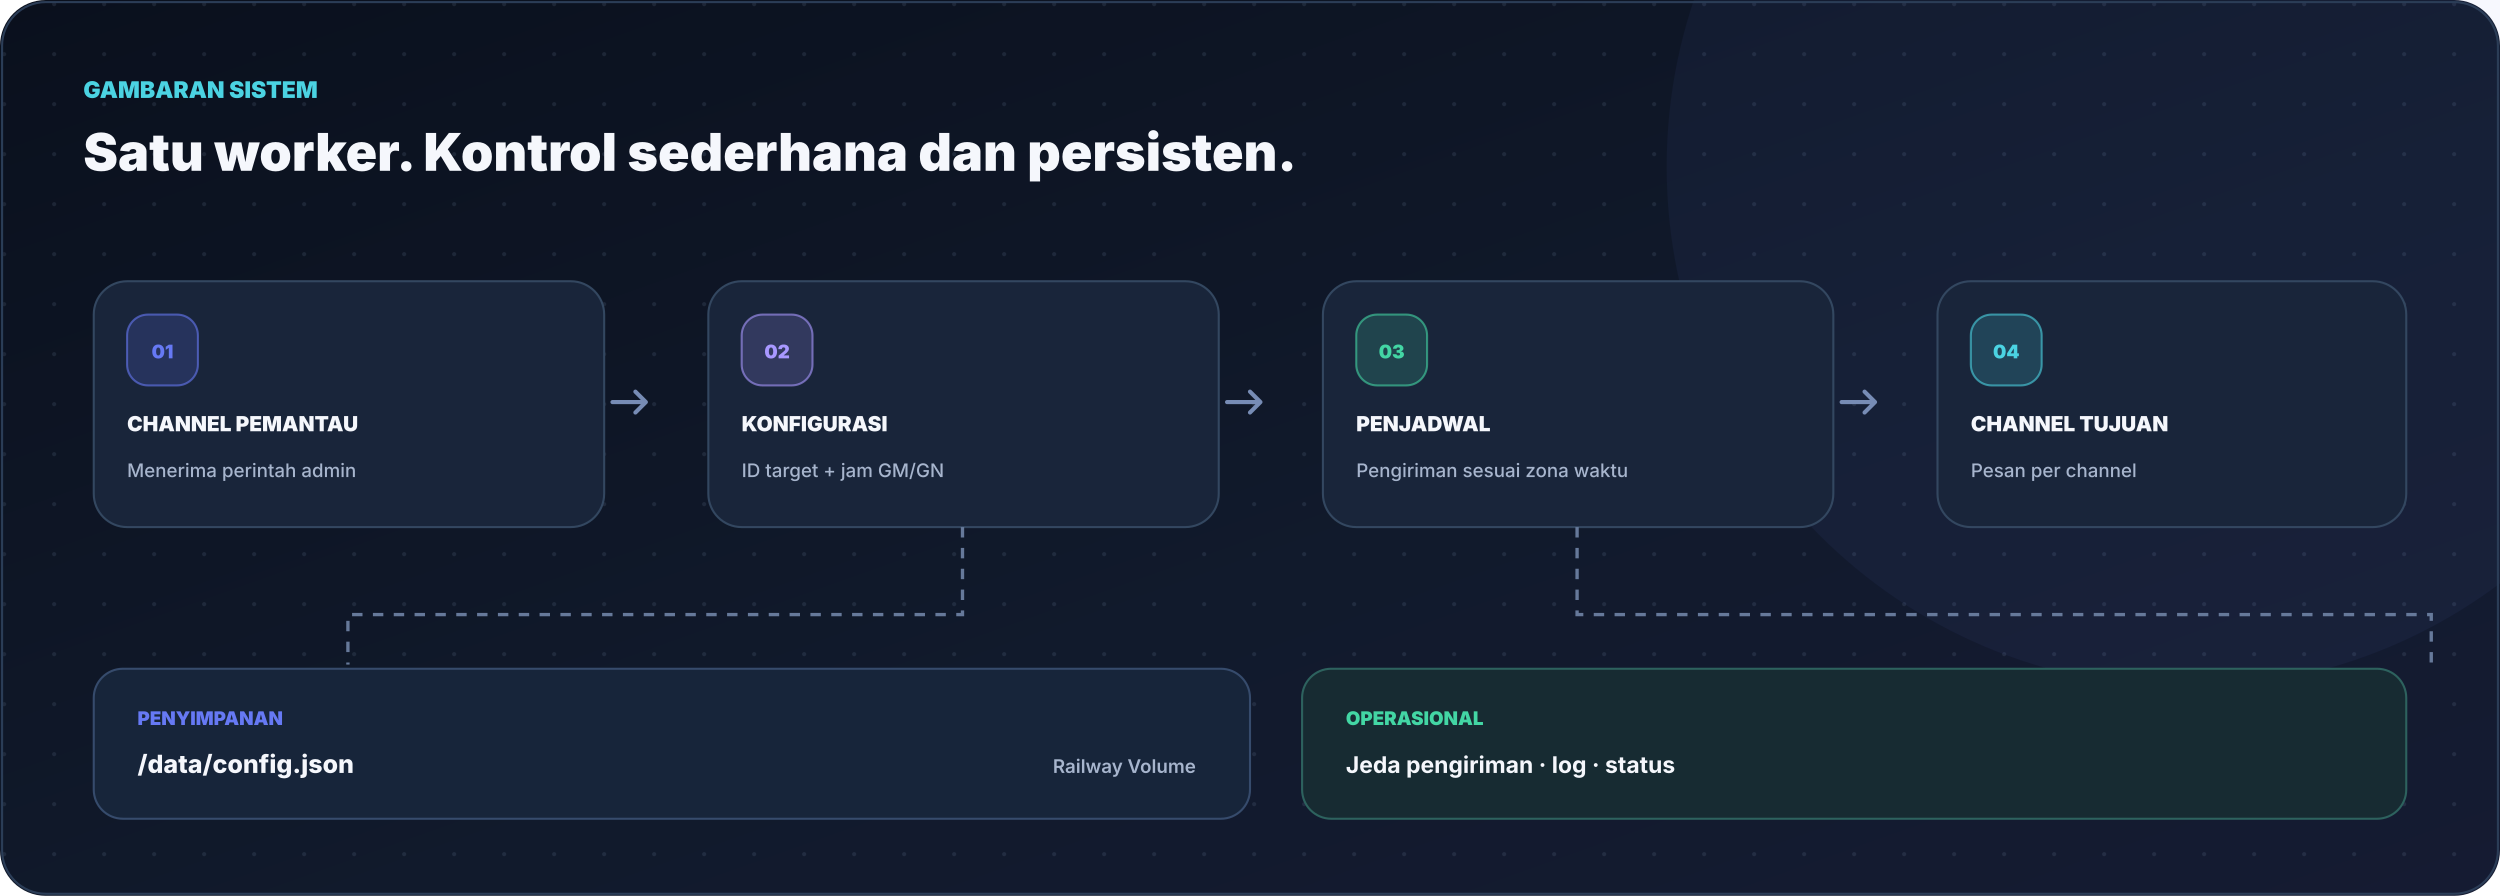
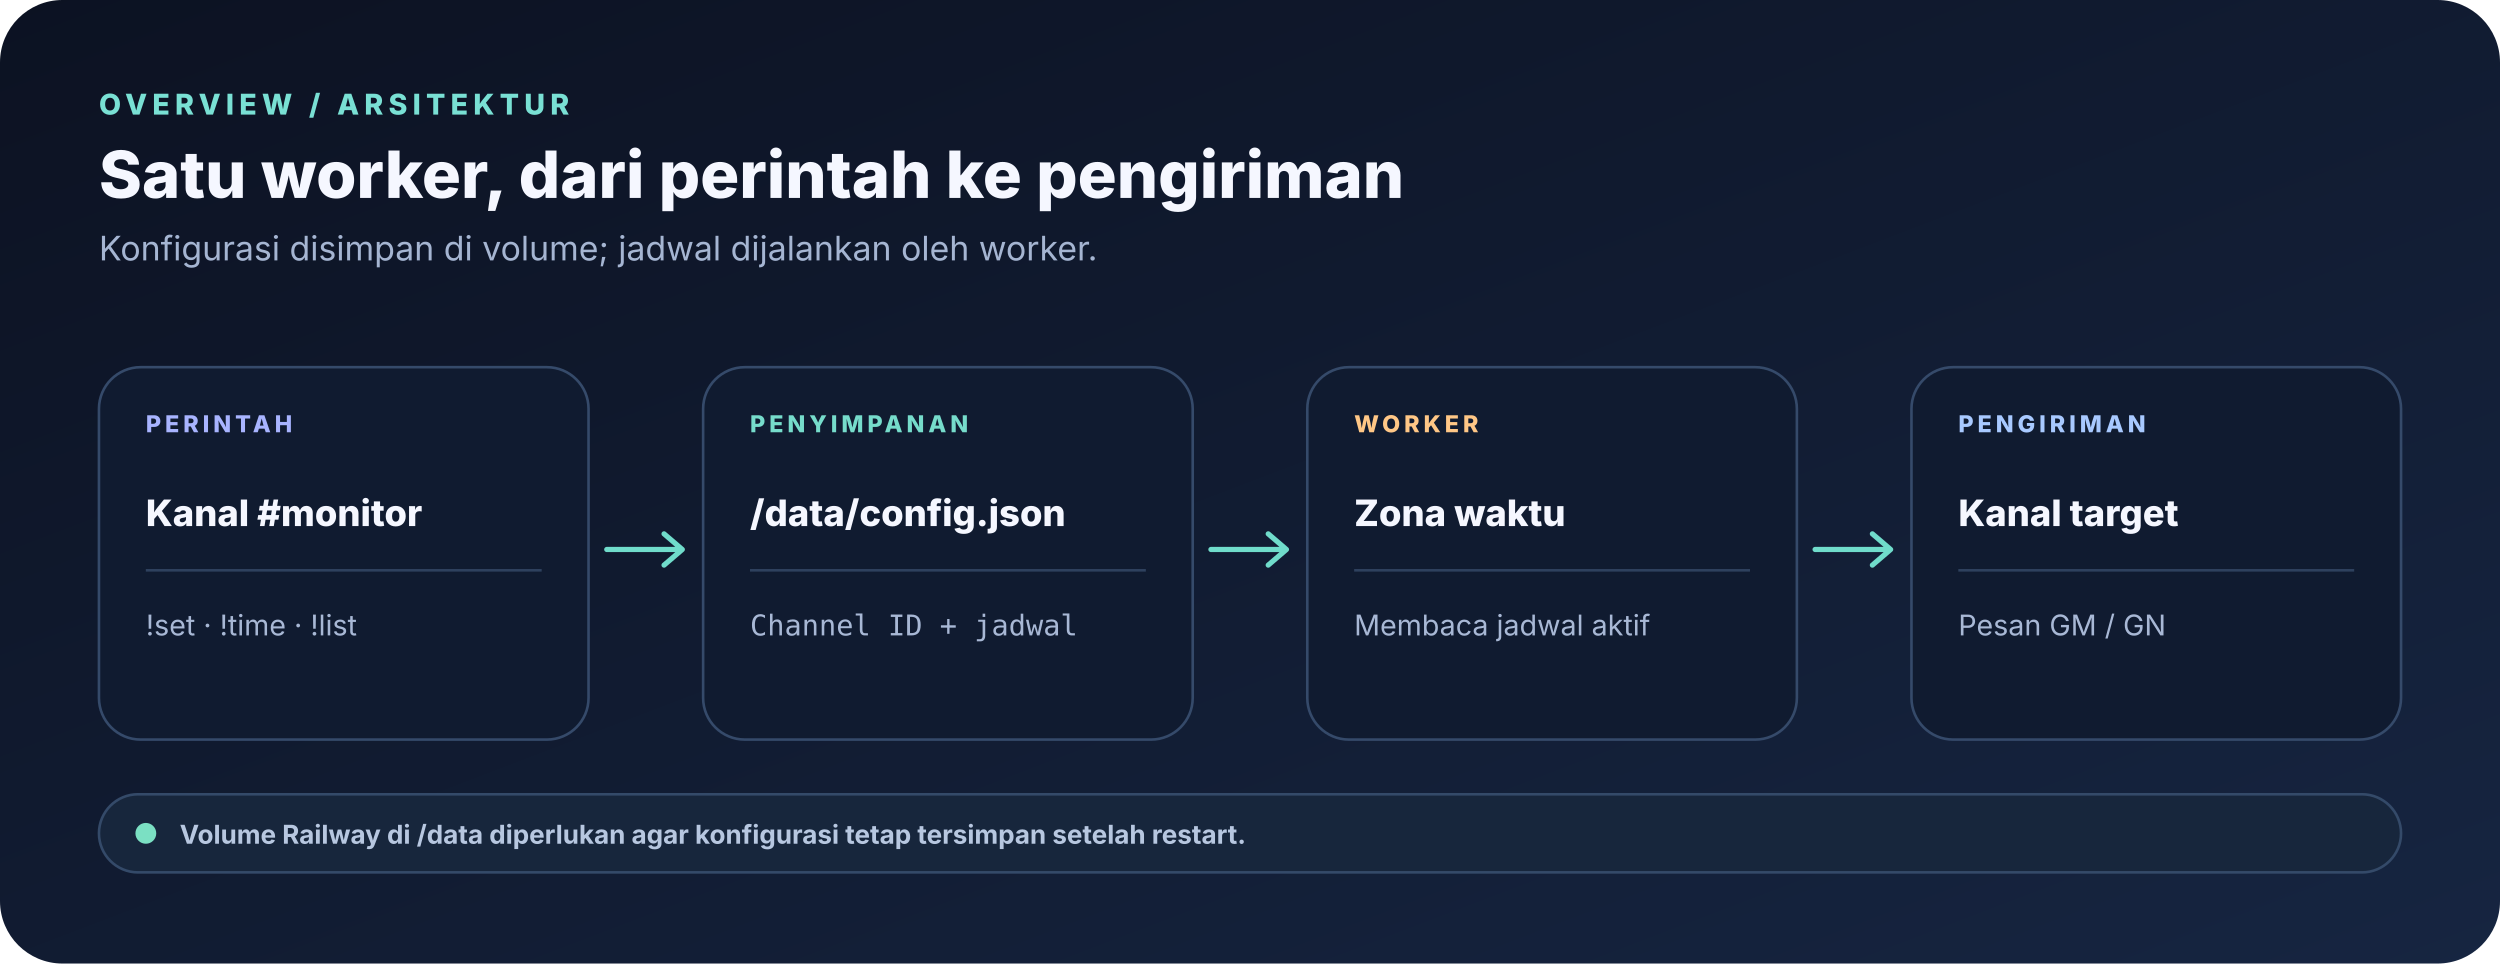
- <svg xmlns="http://www.w3.org/2000/svg" width="1200" height="430" viewBox="0 0 1200 430" role="img" aria-labelledby="title desc">
+ <svg xmlns="http://www.w3.org/2000/svg" width="960" height="370" viewBox="0 0 960 370" role="img" aria-label="Satu worker, dari perintah ke pengiriman">
  <defs>
    <linearGradient id="bg" x1="0" y1="0" x2="1" y2="1">
-       <stop stop-color="#0A101D" />
-       <stop offset=".58" stop-color="#111A2C" />
-       <stop offset="1" stop-color="#151B32" />
+       <stop stop-color="#0C1222" />
+       <stop offset="1" stop-color="#162541" />
    </linearGradient>
-     <linearGradient id="accent" x1="0" y1="0" x2="1" y2="1">
-       <stop stop-color="#6679F4" />
-       <stop offset=".55" stop-color="#A898FF" />
-       <stop offset="1" stop-color="#4BD3E2" />
+     <linearGradient id="line" x1="0" y1="0" x2="1" y2="0">
+       <stop stop-color="#8E9CFF" />
+       <stop offset="1" stop-color="#79E0D4" />
    </linearGradient>
-     <linearGradient id="warm" x1="0" y1="0" x2="1" y2="1">
-       <stop stop-color="#FF8B75" />
-       <stop offset="1" stop-color="#A898FF" />
-     </linearGradient>
-     <pattern id="dots" width="24" height="24" patternUnits="userSpaceOnUse">
-       <circle cx="2" cy="2" r="1" fill="#9DB0D6" fill-opacity=".12" />
-     </pattern>
-     <filter id="shadow" x="-20%" y="-20%" width="140%" height="140%">
-       <feDropShadow dx="0" dy="8" stdDeviation="8" flood-color="#030713" flood-opacity=".35" />
-     </filter>
  </defs>
-   <rect width="1200" height="430" rx="22" fill="url(#bg)" />
-   <rect width="1200" height="430" rx="22" fill="url(#dots)" />
-   <circle cx="1050" cy="80" r="250" fill="#6679F4" opacity=".055" />
-   <rect x="1" y="1" width="1198" height="428" rx="21" fill="none" stroke="#2B3D57" />
-   <text x="40" y="47" font-family="Inter,Segoe UI,Arial,sans-serif" font-size="11" font-weight="900" fill="#4BD3E2" text-anchor="start">GAMBARAN SISTEM</text>
-   <text x="40" y="82" font-family="Inter,Segoe UI,Arial,sans-serif" font-size="25" font-weight="900" fill="#F5F7FC" text-anchor="start">Satu worker. Kontrol sederhana dan persisten.</text>
-   <rect x="45" y="135" width="245" height="118" rx="16" fill="#19253A" stroke="#334760" />
-   <rect x="61" y="151" width="34" height="34" rx="10" fill="#6679F4" fill-opacity=".18" stroke="#6679F4" stroke-opacity=".6" />
-   <text x="78" y="172" font-family="Inter,Segoe UI,Arial,sans-serif" font-size="9" font-weight="900" fill="#6679F4" text-anchor="middle">01</text>
-   <text x="61" y="207" font-family="Inter,Segoe UI,Arial,sans-serif" font-size="10" font-weight="900" fill="#F5F7FC" text-anchor="start">CHANNEL PEMANTAU</text>
-   <text x="61" y="229" font-family="Inter,Segoe UI,Arial,sans-serif" font-size="9" font-weight="550" fill="#A7B5CD" text-anchor="start">Menerima perintah admin</text>
-   <path d="M294 193h16m-5-5 5 5-5 5" fill="none" stroke="#778CB5" stroke-width="2" stroke-linecap="round" stroke-linejoin="round" />
-   <rect x="340" y="135" width="245" height="118" rx="16" fill="#19253A" stroke="#334760" />
-   <rect x="356" y="151" width="34" height="34" rx="10" fill="#A898FF" fill-opacity=".18" stroke="#A898FF" stroke-opacity=".6" />
-   <text x="373" y="172" font-family="Inter,Segoe UI,Arial,sans-serif" font-size="9" font-weight="900" fill="#A898FF" text-anchor="middle">02</text>
-   <text x="356" y="207" font-family="Inter,Segoe UI,Arial,sans-serif" font-size="10" font-weight="900" fill="#F5F7FC" text-anchor="start">KONFIGURASI</text>
-   <text x="356" y="229" font-family="Inter,Segoe UI,Arial,sans-serif" font-size="9" font-weight="550" fill="#A7B5CD" text-anchor="start">ID target + jam GM/GN</text>
-   <path d="M589 193h16m-5-5 5 5-5 5" fill="none" stroke="#778CB5" stroke-width="2" stroke-linecap="round" stroke-linejoin="round" />
-   <rect x="635" y="135" width="245" height="118" rx="16" fill="#19253A" stroke="#334760" />
-   <rect x="651" y="151" width="34" height="34" rx="10" fill="#43D6A4" fill-opacity=".18" stroke="#43D6A4" stroke-opacity=".6" />
-   <text x="668" y="172" font-family="Inter,Segoe UI,Arial,sans-serif" font-size="9" font-weight="900" fill="#43D6A4" text-anchor="middle">03</text>
-   <text x="651" y="207" font-family="Inter,Segoe UI,Arial,sans-serif" font-size="10" font-weight="900" fill="#F5F7FC" text-anchor="start">PENJADWAL</text>
-   <text x="651" y="229" font-family="Inter,Segoe UI,Arial,sans-serif" font-size="9" font-weight="550" fill="#A7B5CD" text-anchor="start">Pengiriman sesuai zona waktu</text>
-   <path d="M884 193h16m-5-5 5 5-5 5" fill="none" stroke="#778CB5" stroke-width="2" stroke-linecap="round" stroke-linejoin="round" />
-   <rect x="930" y="135" width="225" height="118" rx="16" fill="#19253A" stroke="#334760" />
-   <rect x="946" y="151" width="34" height="34" rx="10" fill="#4BD3E2" fill-opacity=".18" stroke="#4BD3E2" stroke-opacity=".6" />
-   <text x="963" y="172" font-family="Inter,Segoe UI,Arial,sans-serif" font-size="9" font-weight="900" fill="#4BD3E2" text-anchor="middle">04</text>
-   <text x="946" y="207" font-family="Inter,Segoe UI,Arial,sans-serif" font-size="10" font-weight="900" fill="#F5F7FC" text-anchor="start">CHANNEL TUJUAN</text>
-   <text x="946" y="229" font-family="Inter,Segoe UI,Arial,sans-serif" font-size="9" font-weight="550" fill="#A7B5CD" text-anchor="start">Pesan per channel</text>
-   <path d="M462 253v42H167v24M757 253v42h410v24" fill="none" stroke="#66799A" stroke-width="1.6" stroke-dasharray="5 5" />
-   <rect x="45" y="321" width="555" height="72" rx="14" fill="#17253A" stroke="#364B6C" />
-   <text x="66" y="348" font-family="Inter,Segoe UI,Arial,sans-serif" font-size="9" font-weight="900" fill="#6679F4" text-anchor="start">PENYIMPANAN</text>
-   <text x="66" y="371" font-family="Inter,Segoe UI,Arial,sans-serif" font-size="12" font-weight="800" fill="#F5F7FC" text-anchor="start"> /data/config.json</text>
-   <text x="574" y="371" font-family="Inter,Segoe UI,Arial,sans-serif" font-size="9" font-weight="600" fill="#A7B5CD" text-anchor="end">Railway Volume</text>
-   <rect x="625" y="321" width="530" height="72" rx="14" fill="#172B32" stroke="#2D625E" />
-   <text x="646" y="348" font-family="Inter,Segoe UI,Arial,sans-serif" font-size="9" font-weight="900" fill="#43D6A4" text-anchor="start">OPERASIONAL</text>
-   <text x="646" y="371" font-family="Inter,Segoe UI,Arial,sans-serif" font-size="11" font-weight="750" fill="#F5F7FC" text-anchor="start">Jeda pengiriman · log · status</text>
+   <rect width="960" height="370" rx="24" fill="url(#bg)" />
+   <path d="M0 5H960" stroke="url(#line)" stroke-width="5" />
+   <text x="38" y="44" font-family="Inter,Segoe UI,Arial,sans-serif" font-size="11" font-weight="800" letter-spacing="2" fill="#79E0D4">OVERVIEW / ARSITEKTUR</text>
+   <text x="38" y="76" font-family="Inter,Segoe UI,Arial,sans-serif" font-size="25" font-weight="800" fill="#F5F7FF">Satu worker, dari perintah ke pengiriman</text>
+   <text x="38" y="100" font-family="Inter,Segoe UI,Arial,sans-serif" font-size="13" fill="#A5B5D2">Konfigurasi disimpan di volume; jadwal dijalankan oleh worker.</text>
+   <rect x="38" y="141" width="188" height="143" rx="16" fill="#101B30" stroke="#354A6A" />
+   <text x="56" y="166" font-family="Inter,Segoe UI,Arial,sans-serif" font-size="9" font-weight="800" letter-spacing="1.5" fill="#A8B4FF">PERINTAH</text>
+   <text x="56" y="202" font-family="Inter,Segoe UI,Arial,sans-serif" font-size="14" font-weight="800" fill="#F5F7FF">Kanal #monitor</text>
+   <path d="M56 219H208" stroke="#2E415E" />
+   <text x="56" y="244" font-family="Inter,Segoe UI,Arial,sans-serif" font-size="11" fill="#A8B8D5">!set · !time · !list</text>
+   <path d="M233 211h28m-6-6 7 6-7 6" stroke="#70DCCB" stroke-width="2" fill="none" stroke-linecap="round" stroke-linejoin="round" />
+   <rect x="270" y="141" width="188" height="143" rx="16" fill="#101B30" stroke="#354A6A" />
+   <text x="288" y="166" font-family="Inter,Segoe UI,Arial,sans-serif" font-size="9" font-weight="800" letter-spacing="1.5" fill="#76DCCB">PENYIMPANAN</text>
+   <text x="288" y="202" font-family="Inter,Segoe UI,Arial,sans-serif" font-size="14" font-weight="800" fill="#F5F7FF">/data/config.json</text>
+   <path d="M288 219H440" stroke="#2E415E" />
+   <text x="288" y="244" font-family="ui-monospace,Consolas,monospace" font-size="11" fill="#A8B8D5">Channel ID + jadwal</text>
+   <path d="M465 211h28m-6-6 7 6-7 6" stroke="#70DCCB" stroke-width="2" fill="none" stroke-linecap="round" stroke-linejoin="round" />
+   <rect x="502" y="141" width="188" height="143" rx="16" fill="#101B30" stroke="#354A6A" />
+   <text x="520" y="166" font-family="Inter,Segoe UI,Arial,sans-serif" font-size="9" font-weight="800" letter-spacing="1.5" fill="#FFC786">WORKER</text>
+   <text x="520" y="202" font-family="Inter,Segoe UI,Arial,sans-serif" font-size="14" font-weight="800" fill="#F5F7FF">Zona waktu</text>
+   <path d="M520 219H672" stroke="#2E415E" />
+   <text x="520" y="244" font-family="Inter,Segoe UI,Arial,sans-serif" font-size="11" fill="#A8B8D5">Membaca jadwal aktif</text>
+   <path d="M697 211h28m-6-6 7 6-7 6" stroke="#70DCCB" stroke-width="2" fill="none" stroke-linecap="round" stroke-linejoin="round" />
+   <rect x="734" y="141" width="188" height="143" rx="16" fill="#101B30" stroke="#354A6A" />
+   <text x="752" y="166" font-family="Inter,Segoe UI,Arial,sans-serif" font-size="9" font-weight="800" letter-spacing="1.5" fill="#A8C9FF">PENGIRIMAN</text>
+   <text x="752" y="202" font-family="Inter,Segoe UI,Arial,sans-serif" font-size="14" font-weight="800" fill="#F5F7FF">Kanal target</text>
+   <path d="M752 219H904" stroke="#2E415E" />
+   <text x="752" y="244" font-family="Inter,Segoe UI,Arial,sans-serif" font-size="11" fill="#A8B8D5">Pesan GM / GN</text>
+   <rect x="38" y="305" width="884" height="30" rx="15" fill="#17263C" stroke="#344A69" />
+   <circle cx="56" cy="320" r="4" fill="#7BE0C3" />
+   <text x="69" y="324" font-family="Inter,Segoe UI,Arial,sans-serif" font-size="10" font-weight="700" fill="#B7C7E0">Volume Railway di /data diperlukan agar konfigurasi tetap tersimpan setelah restart.</text>
</svg>
